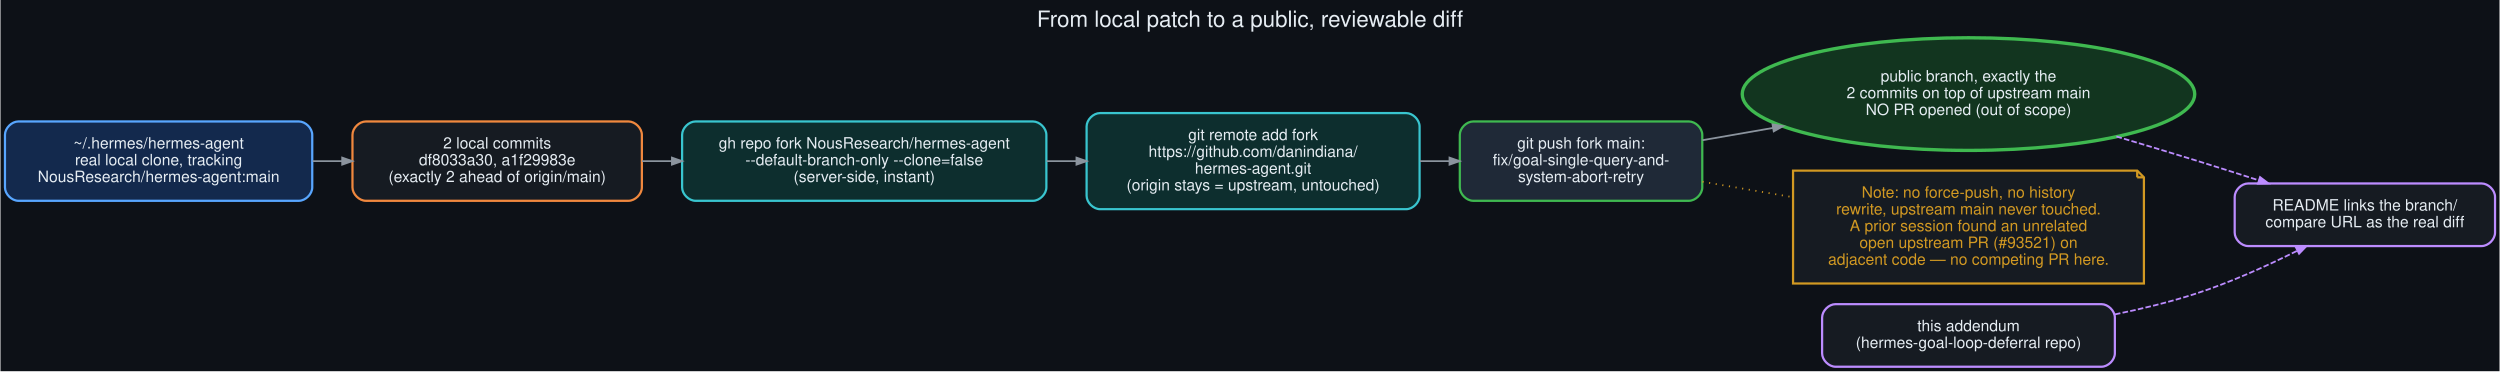
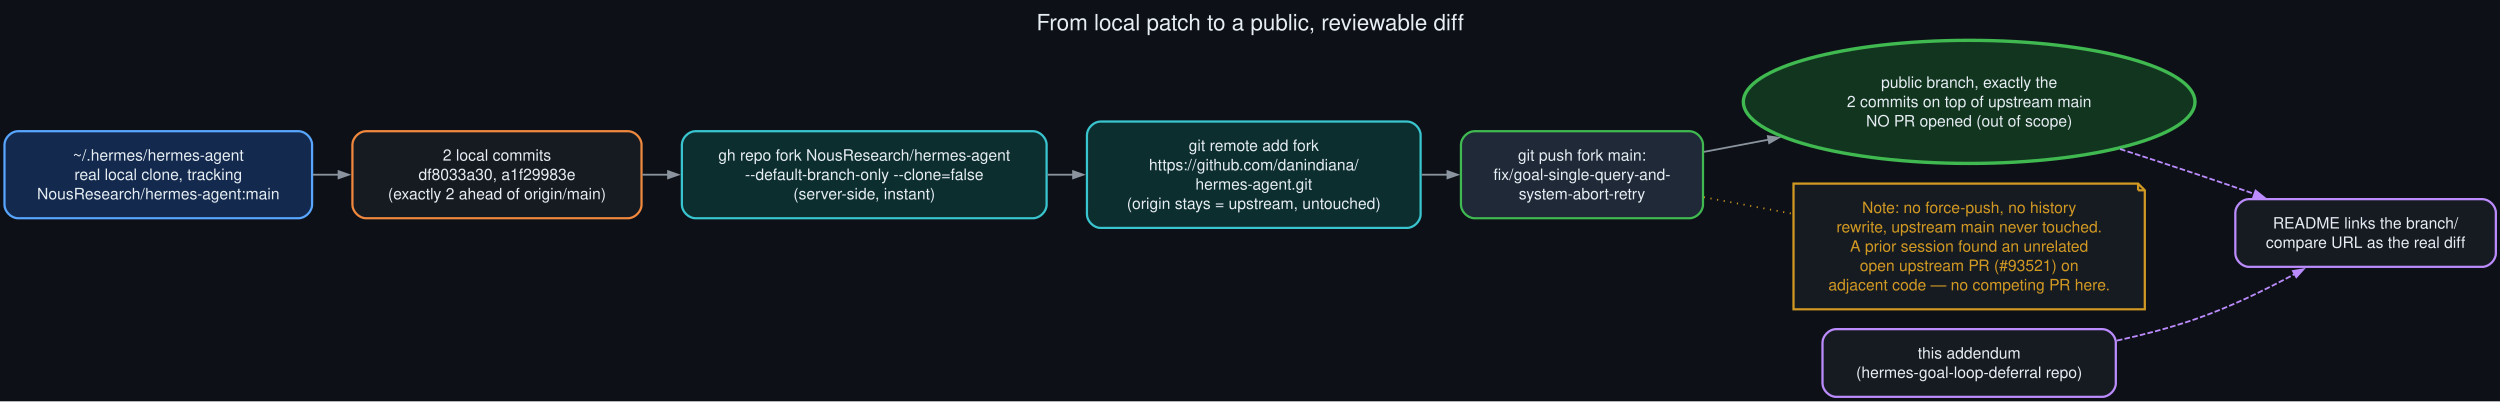
- <svg xmlns="http://www.w3.org/2000/svg" width="2236pt" height="332pt" viewBox="0.00 0.00 2236.47 332.20">
-   <g id="graph0" class="graph" transform="scale(1 1) rotate(0) translate(4 328.2)">
-     <polygon fill="#0d1117" stroke="transparent" points="-4,4 -4,-328.2 2232.47,-328.2 2232.47,4 -4,4" />
-     <text text-anchor="middle" x="1114.23" y="-304.2" font-family="Helvetica,sans-Serif" font-size="20.00" fill="#e6edf3">From local patch to a public, reviewable diff</text>
+ <svg xmlns="http://www.w3.org/2000/svg" width="2231pt" height="358pt" viewBox="0.00 0.00 2231.00 358.00">
+   <g id="graph0" class="graph" transform="scale(1 1) rotate(0) translate(4 354.13)">
+     <polygon fill="#0d1117" stroke="none" points="-4,4 -4,-354.13 2227.3,-354.13 2227.3,4 -4,4" />
+     <text xml:space="preserve" text-anchor="middle" x="1111.65" y="-327.13" font-family="Helvetica,sans-Serif" font-size="20.00" fill="#e6edf3">From local patch to a public, reviewable diff</text>
    <g id="node1" class="node">
-       <path fill="#13294d" stroke="#58a6ff" stroke-width="2" d="M263,-219.5C263,-219.5 12,-219.5 12,-219.5 6,-219.5 0,-213.5 0,-207.5 0,-207.5 0,-160.5 0,-160.5 0,-154.5 6,-148.5 12,-148.5 12,-148.5 263,-148.5 263,-148.5 269,-148.5 275,-154.5 275,-160.5 275,-160.5 275,-207.5 275,-207.5 275,-213.5 269,-219.5 263,-219.5" />
-       <text text-anchor="middle" x="137.5" y="-195.3" font-family="Helvetica,sans-Serif" font-size="14.00" fill="#e6edf3">~/.hermes/hermes-agent</text>
-       <text text-anchor="middle" x="137.5" y="-180.3" font-family="Helvetica,sans-Serif" font-size="14.00" fill="#e6edf3">real local clone, tracking</text>
-       <text text-anchor="middle" x="137.5" y="-165.3" font-family="Helvetica,sans-Serif" font-size="14.00" fill="#e6edf3">NousResearch/hermes-agent:main</text>
+       <path fill="#13294d" stroke="#58a6ff" stroke-width="2" d="M262.5,-237.05C262.5,-237.05 12,-237.05 12,-237.05 6,-237.05 0,-231.05 0,-225.05 0,-225.05 0,-171.38 0,-171.38 0,-165.38 6,-159.38 12,-159.38 12,-159.38 262.5,-159.38 262.5,-159.38 268.5,-159.38 274.5,-165.38 274.5,-171.38 274.5,-171.38 274.5,-225.05 274.5,-225.05 274.5,-231.05 268.5,-237.05 262.5,-237.05" />
+       <text xml:space="preserve" text-anchor="middle" x="137.25" y="-210.78" font-family="Helvetica,sans-Serif" font-size="14.00" fill="#e6edf3">~/.hermes/hermes-agent</text>
+       <text xml:space="preserve" text-anchor="middle" x="137.25" y="-193.53" font-family="Helvetica,sans-Serif" font-size="14.00" fill="#e6edf3">real local clone, tracking</text>
+       <text xml:space="preserve" text-anchor="middle" x="137.25" y="-176.28" font-family="Helvetica,sans-Serif" font-size="14.00" fill="#e6edf3">NousResearch/hermes-agent:main</text>
    </g>
    <g id="node2" class="node">
-       <path fill="#161b22" stroke="#f0883e" stroke-width="2" d="M558,-219.5C558,-219.5 323,-219.5 323,-219.5 317,-219.5 311,-213.5 311,-207.5 311,-207.5 311,-160.5 311,-160.5 311,-154.5 317,-148.5 323,-148.5 323,-148.5 558,-148.5 558,-148.5 564,-148.5 570,-154.5 570,-160.5 570,-160.5 570,-207.5 570,-207.5 570,-213.5 564,-219.5 558,-219.5" />
-       <text text-anchor="middle" x="440.5" y="-195.3" font-family="Helvetica,sans-Serif" font-size="14.00" fill="#e6edf3">2 local commits</text>
-       <text text-anchor="middle" x="440.5" y="-180.3" font-family="Helvetica,sans-Serif" font-size="14.00" fill="#e6edf3">df8033a30, a1f29983e</text>
-       <text text-anchor="middle" x="440.5" y="-165.3" font-family="Helvetica,sans-Serif" font-size="14.00" fill="#e6edf3">(exactly 2 ahead of origin/main)</text>
+       <path fill="#161b22" stroke="#f0883e" stroke-width="2" d="M556.5,-237.05C556.5,-237.05 322.5,-237.05 322.5,-237.05 316.5,-237.05 310.5,-231.05 310.5,-225.05 310.5,-225.05 310.5,-171.38 310.5,-171.38 310.5,-165.38 316.5,-159.38 322.5,-159.38 322.5,-159.38 556.5,-159.38 556.5,-159.38 562.5,-159.38 568.5,-165.38 568.5,-171.38 568.5,-171.38 568.5,-225.05 568.5,-225.05 568.5,-231.05 562.5,-237.05 556.5,-237.05" />
+       <text xml:space="preserve" text-anchor="middle" x="439.5" y="-210.78" font-family="Helvetica,sans-Serif" font-size="14.00" fill="#e6edf3">2 local commits</text>
+       <text xml:space="preserve" text-anchor="middle" x="439.5" y="-193.53" font-family="Helvetica,sans-Serif" font-size="14.00" fill="#e6edf3">df8033a30, a1f29983e</text>
+       <text xml:space="preserve" text-anchor="middle" x="439.5" y="-176.28" font-family="Helvetica,sans-Serif" font-size="14.00" fill="#e6edf3">(exactly 2 ahead of origin/main)</text>
    </g>
    <g id="edge1" class="edge">
-       <path fill="none" stroke="#8b949e" stroke-width="1.6" d="M275.35,-184C284.11,-184 292.93,-184 301.69,-184" />
-       <polygon fill="#8b949e" stroke="#8b949e" stroke-width="1.6" points="301.8,-187.15 310.8,-184 301.8,-180.85 301.8,-187.15" />
+       <path fill="none" stroke="#8b949e" stroke-width="1.6" d="M275.2,-198.21C282.89,-198.21 290.62,-198.21 298.32,-198.21" />
+       <polygon fill="#8b949e" stroke="#8b949e" stroke-width="1.6" points="298.15,-201.36 307.15,-198.21 298.15,-195.06 298.15,-201.36" />
    </g>
    <g id="node3" class="node">
-       <path fill="#0d2e2e" stroke="#39c5cf" stroke-width="2" d="M920,-219.5C920,-219.5 618,-219.5 618,-219.5 612,-219.5 606,-213.5 606,-207.5 606,-207.5 606,-160.5 606,-160.5 606,-154.5 612,-148.5 618,-148.5 618,-148.5 920,-148.5 920,-148.5 926,-148.5 932,-154.5 932,-160.5 932,-160.5 932,-207.5 932,-207.5 932,-213.5 926,-219.5 920,-219.5" />
-       <text text-anchor="middle" x="769" y="-195.3" font-family="Helvetica,sans-Serif" font-size="14.00" fill="#e6edf3">gh repo fork NousResearch/hermes-agent</text>
-       <text text-anchor="middle" x="769" y="-180.3" font-family="Helvetica,sans-Serif" font-size="14.00" fill="#e6edf3">--default-branch-only --clone=false</text>
-       <text text-anchor="middle" x="769" y="-165.3" font-family="Helvetica,sans-Serif" font-size="14.00" fill="#e6edf3">(server-side, instant)</text>
+       <path fill="#0d2e2e" stroke="#39c5cf" stroke-width="2" d="M918,-237.05C918,-237.05 616.5,-237.05 616.5,-237.05 610.5,-237.05 604.5,-231.05 604.5,-225.05 604.5,-225.05 604.5,-171.38 604.5,-171.38 604.5,-165.38 610.5,-159.38 616.5,-159.38 616.5,-159.38 918,-159.38 918,-159.38 924,-159.38 930,-165.38 930,-171.38 930,-171.38 930,-225.05 930,-225.05 930,-231.05 924,-237.05 918,-237.05" />
+       <text xml:space="preserve" text-anchor="middle" x="767.25" y="-210.78" font-family="Helvetica,sans-Serif" font-size="14.00" fill="#e6edf3">gh repo fork NousResearch/hermes-agent</text>
+       <text xml:space="preserve" text-anchor="middle" x="767.25" y="-193.53" font-family="Helvetica,sans-Serif" font-size="14.00" fill="#e6edf3">--default-branch-only --clone=false</text>
+       <text xml:space="preserve" text-anchor="middle" x="767.25" y="-176.28" font-family="Helvetica,sans-Serif" font-size="14.00" fill="#e6edf3">(server-side, instant)</text>
    </g>
    <g id="edge2" class="edge">
-       <path fill="none" stroke="#8b949e" stroke-width="1.6" d="M570.07,-184C578.91,-184 587.88,-184 596.89,-184" />
-       <polygon fill="#8b949e" stroke="#8b949e" stroke-width="1.6" points="596.9,-187.15 605.9,-184 596.9,-180.85 596.9,-187.15" />
+       <path fill="none" stroke="#8b949e" stroke-width="1.6" d="M569.25,-198.21C576.83,-198.21 584.52,-198.21 592.25,-198.21" />
+       <polygon fill="#8b949e" stroke="#8b949e" stroke-width="1.6" points="592.16,-201.36 601.16,-198.21 592.16,-195.06 592.16,-201.36" />
    </g>
    <g id="node4" class="node">
-       <path fill="#0d2e2e" stroke="#39c5cf" stroke-width="2" d="M1254,-227C1254,-227 980,-227 980,-227 974,-227 968,-221 968,-215 968,-215 968,-153 968,-153 968,-147 974,-141 980,-141 980,-141 1254,-141 1254,-141 1260,-141 1266,-147 1266,-153 1266,-153 1266,-215 1266,-215 1266,-221 1260,-227 1254,-227" />
-       <text text-anchor="middle" x="1117" y="-202.8" font-family="Helvetica,sans-Serif" font-size="14.00" fill="#e6edf3">git remote add fork</text>
-       <text text-anchor="middle" x="1117" y="-187.8" font-family="Helvetica,sans-Serif" font-size="14.00" fill="#e6edf3">https://github.com/danindiana/</text>
-       <text text-anchor="middle" x="1117" y="-172.8" font-family="Helvetica,sans-Serif" font-size="14.00" fill="#e6edf3">hermes-agent.git</text>
-       <text text-anchor="middle" x="1117" y="-157.8" font-family="Helvetica,sans-Serif" font-size="14.00" fill="#e6edf3">(origin stays = upstream, untouched)</text>
+       <path fill="#0d2e2e" stroke="#39c5cf" stroke-width="2" d="M1251.75,-245.67C1251.75,-245.67 978,-245.67 978,-245.67 972,-245.67 966,-239.67 966,-233.67 966,-233.67 966,-162.75 966,-162.75 966,-156.75 972,-150.75 978,-150.75 978,-150.75 1251.75,-150.75 1251.75,-150.75 1257.75,-150.75 1263.75,-156.75 1263.75,-162.75 1263.75,-162.75 1263.75,-233.67 1263.75,-233.67 1263.75,-239.67 1257.75,-245.67 1251.75,-245.67" />
+       <text xml:space="preserve" text-anchor="middle" x="1114.87" y="-219.41" font-family="Helvetica,sans-Serif" font-size="14.00" fill="#e6edf3">git remote add fork</text>
+       <text xml:space="preserve" text-anchor="middle" x="1114.87" y="-202.16" font-family="Helvetica,sans-Serif" font-size="14.00" fill="#e6edf3">https://github.com/danindiana/</text>
+       <text xml:space="preserve" text-anchor="middle" x="1114.87" y="-184.91" font-family="Helvetica,sans-Serif" font-size="14.00" fill="#e6edf3">hermes-agent.git</text>
+       <text xml:space="preserve" text-anchor="middle" x="1114.87" y="-167.66" font-family="Helvetica,sans-Serif" font-size="14.00" fill="#e6edf3">(origin stays = upstream, untouched)</text>
    </g>
    <g id="edge3" class="edge">
-       <path fill="none" stroke="#8b949e" stroke-width="1.6" d="M932.11,-184C940.98,-184 949.89,-184 958.74,-184" />
-       <polygon fill="#8b949e" stroke="#8b949e" stroke-width="1.6" points="958.94,-187.15 967.94,-184 958.94,-180.85 958.94,-187.15" />
+       <path fill="none" stroke="#8b949e" stroke-width="1.6" d="M930.94,-198.21C938.59,-198.21 946.26,-198.21 953.9,-198.21" />
+       <polygon fill="#8b949e" stroke="#8b949e" stroke-width="1.6" points="953.64,-201.36 962.64,-198.21 953.64,-195.06 953.64,-201.36" />
    </g>
    <g id="node5" class="node">
-       <path fill="#1f2937" stroke="#3fb950" stroke-width="2" d="M1507,-219.5C1507,-219.5 1314,-219.5 1314,-219.5 1308,-219.5 1302,-213.5 1302,-207.5 1302,-207.5 1302,-160.5 1302,-160.5 1302,-154.5 1308,-148.5 1314,-148.5 1314,-148.5 1507,-148.5 1507,-148.5 1513,-148.5 1519,-154.5 1519,-160.5 1519,-160.5 1519,-207.5 1519,-207.5 1519,-213.5 1513,-219.5 1507,-219.5" />
-       <text text-anchor="middle" x="1410.5" y="-195.3" font-family="Helvetica,sans-Serif" font-size="14.00" fill="#e6edf3">git push fork main:</text>
-       <text text-anchor="middle" x="1410.5" y="-180.3" font-family="Helvetica,sans-Serif" font-size="14.00" fill="#e6edf3">fix/goal-single-query-and-</text>
-       <text text-anchor="middle" x="1410.5" y="-165.3" font-family="Helvetica,sans-Serif" font-size="14.00" fill="#e6edf3">system-abort-retry</text>
+       <path fill="#1f2937" stroke="#3fb950" stroke-width="2" d="M1503.75,-237.05C1503.75,-237.05 1311.75,-237.05 1311.75,-237.05 1305.75,-237.05 1299.75,-231.05 1299.75,-225.05 1299.75,-225.05 1299.75,-171.38 1299.75,-171.38 1299.75,-165.38 1305.75,-159.38 1311.75,-159.38 1311.75,-159.38 1503.75,-159.38 1503.75,-159.38 1509.75,-159.38 1515.75,-165.38 1515.75,-171.38 1515.75,-171.38 1515.75,-225.05 1515.75,-225.05 1515.75,-231.05 1509.75,-237.05 1503.75,-237.05" />
+       <text xml:space="preserve" text-anchor="middle" x="1407.75" y="-210.78" font-family="Helvetica,sans-Serif" font-size="14.00" fill="#e6edf3">git push fork main:</text>
+       <text xml:space="preserve" text-anchor="middle" x="1407.75" y="-193.53" font-family="Helvetica,sans-Serif" font-size="14.00" fill="#e6edf3">fix/goal-single-query-and-</text>
+       <text xml:space="preserve" text-anchor="middle" x="1407.75" y="-176.28" font-family="Helvetica,sans-Serif" font-size="14.00" fill="#e6edf3">system-abort-retry</text>
    </g>
    <g id="edge4" class="edge">
-       <path fill="none" stroke="#8b949e" stroke-width="1.6" d="M1266.31,-184C1275.18,-184 1284.04,-184 1292.76,-184" />
-       <polygon fill="#8b949e" stroke="#8b949e" stroke-width="1.6" points="1292.79,-187.15 1301.79,-184 1292.79,-180.85 1292.79,-187.15" />
+       <path fill="none" stroke="#8b949e" stroke-width="1.6" d="M1264.72,-198.21C1272.52,-198.21 1280.3,-198.21 1287.98,-198.21" />
+       <polygon fill="#8b949e" stroke="#8b949e" stroke-width="1.6" points="1287.72,-201.36 1296.72,-198.21 1287.72,-195.06 1287.72,-201.36" />
    </g>
    <g id="node6" class="node">
-       <ellipse fill="#12351f" stroke="#3fb950" stroke-width="3" cx="1757.23" cy="-244" rx="202.47" ry="50.41" />
-       <text text-anchor="middle" x="1757.23" y="-255.3" font-family="Helvetica,sans-Serif" font-size="14.00" fill="#e6edf3">public branch, exactly the</text>
-       <text text-anchor="middle" x="1757.23" y="-240.3" font-family="Helvetica,sans-Serif" font-size="14.00" fill="#e6edf3">2 commits on top of upstream main</text>
-       <text text-anchor="middle" x="1757.23" y="-225.3" font-family="Helvetica,sans-Serif" font-size="14.00" fill="#e6edf3">NO PR opened (out of scope)</text>
+       <ellipse fill="#12351f" stroke="#3fb950" stroke-width="3" cx="1753.28" cy="-263.21" rx="201.53" ry="54.92" />
+       <text xml:space="preserve" text-anchor="middle" x="1753.28" y="-275.79" font-family="Helvetica,sans-Serif" font-size="14.00" fill="#e6edf3">public branch, exactly the</text>
+       <text xml:space="preserve" text-anchor="middle" x="1753.28" y="-258.54" font-family="Helvetica,sans-Serif" font-size="14.00" fill="#e6edf3">2 commits on top of upstream main</text>
+       <text xml:space="preserve" text-anchor="middle" x="1753.28" y="-241.29" font-family="Helvetica,sans-Serif" font-size="14.00" fill="#e6edf3">NO PR opened (out of scope)</text>
    </g>
    <g id="edge5" class="edge">
-       <path fill="none" stroke="#8b949e" stroke-width="1.6" d="M1519.16,-202.74C1539.3,-206.24 1560.82,-209.99 1582.37,-213.74" />
-       <polygon fill="#8b949e" stroke="#8b949e" stroke-width="1.6" points="1581.87,-216.85 1591.28,-215.29 1582.95,-210.64 1581.87,-216.85" />
+       <path fill="none" stroke="#8b949e" stroke-width="1.6" d="M1516.5,-218.6C1535.01,-222.1 1554.68,-225.82 1574.46,-229.56" />
+       <polygon fill="#8b949e" stroke="#8b949e" stroke-width="1.6" points="1573.64,-232.62 1583.07,-231.19 1574.81,-226.43 1573.64,-232.62" />
    </g>
    <g id="node9" class="node">
-       <polygon fill="#161b22" stroke="#d29922" stroke-width="2" points="1908.23,-175.5 1600.23,-175.5 1600.23,-74.5 1914.23,-74.5 1914.23,-169.5 1908.23,-175.5" />
-       <polyline fill="none" stroke="#d29922" stroke-width="2" points="1908.23,-175.5 1908.23,-169.5 " />
-       <polyline fill="none" stroke="#d29922" stroke-width="2" points="1914.23,-169.5 1908.23,-169.5 " />
-       <text text-anchor="middle" x="1757.23" y="-151.3" font-family="Helvetica,sans-Serif" font-size="14.00" fill="#d29922">Note: no force-push, no history</text>
-       <text text-anchor="middle" x="1757.23" y="-136.3" font-family="Helvetica,sans-Serif" font-size="14.00" fill="#d29922">rewrite, upstream main never touched.</text>
-       <text text-anchor="middle" x="1757.23" y="-121.3" font-family="Helvetica,sans-Serif" font-size="14.00" fill="#d29922">A prior session found an unrelated</text>
-       <text text-anchor="middle" x="1757.23" y="-106.3" font-family="Helvetica,sans-Serif" font-size="14.00" fill="#d29922">open upstream PR (#93521) on</text>
-       <text text-anchor="middle" x="1757.23" y="-91.3" font-family="Helvetica,sans-Serif" font-size="14.00" fill="#d29922">adjacent code — no competing PR here.</text>
+       <polygon fill="#161b22" stroke="#d29922" stroke-width="2" points="1904.03,-190.3 1596.53,-190.3 1596.53,-78.12 1910.03,-78.12 1910.03,-184.3 1904.03,-190.3" />
+       <polyline fill="none" stroke="#d29922" stroke-width="2" points="1904.03,-190.3 1904.03,-184.3" />
+       <polyline fill="none" stroke="#d29922" stroke-width="2" points="1910.03,-184.3 1904.03,-184.3" />
+       <text xml:space="preserve" text-anchor="middle" x="1753.28" y="-164.03" font-family="Helvetica,sans-Serif" font-size="14.00" fill="#d29922">Note: no force-push, no history</text>
+       <text xml:space="preserve" text-anchor="middle" x="1753.28" y="-146.78" font-family="Helvetica,sans-Serif" font-size="14.00" fill="#d29922">rewrite, upstream main never touched.</text>
+       <text xml:space="preserve" text-anchor="middle" x="1753.28" y="-129.53" font-family="Helvetica,sans-Serif" font-size="14.00" fill="#d29922">A prior session found an unrelated</text>
+       <text xml:space="preserve" text-anchor="middle" x="1753.28" y="-112.29" font-family="Helvetica,sans-Serif" font-size="14.00" fill="#d29922">open upstream PR (#93521) on</text>
+       <text xml:space="preserve" text-anchor="middle" x="1753.28" y="-95.04" font-family="Helvetica,sans-Serif" font-size="14.00" fill="#d29922">adjacent code — no competing PR here.</text>
    </g>
    <g id="edge8" class="edge">
-       <path fill="none" stroke="#d29922" stroke-width="1.6" stroke-dasharray="1,5" d="M1519.16,-165.57C1544.84,-161.18 1572.76,-156.4 1600.14,-151.72" />
+       <path fill="none" stroke="#d29922" stroke-width="1.6" stroke-dasharray="1,5" d="M1516.5,-178.14C1541.59,-173.46 1568.8,-168.39 1595.53,-163.41" />
    </g>
    <g id="node8" class="node">
-       <path fill="#161b22" stroke="#bc8cff" stroke-width="2" d="M2216.47,-164C2216.47,-164 2007.47,-164 2007.47,-164 2001.47,-164 1995.47,-158 1995.47,-152 1995.47,-152 1995.47,-120 1995.47,-120 1995.47,-114 2001.47,-108 2007.47,-108 2007.47,-108 2216.47,-108 2216.47,-108 2222.47,-108 2228.47,-114 2228.47,-120 2228.47,-120 2228.47,-152 2228.47,-152 2228.47,-158 2222.47,-164 2216.47,-164" />
-       <text text-anchor="middle" x="2111.97" y="-139.8" font-family="Helvetica,sans-Serif" font-size="14.00" fill="#e6edf3">README links the branch/</text>
-       <text text-anchor="middle" x="2111.97" y="-124.8" font-family="Helvetica,sans-Serif" font-size="14.00" fill="#e6edf3">compare URL as the real diff</text>
+       <path fill="#161b22" stroke="#bc8cff" stroke-width="2" d="M2211.3,-176.42C2211.3,-176.42 2002.8,-176.42 2002.8,-176.42 1996.8,-176.42 1990.8,-170.42 1990.8,-164.42 1990.8,-164.42 1990.8,-128 1990.8,-128 1990.8,-122 1996.8,-116 2002.8,-116 2002.8,-116 2211.3,-116 2211.3,-116 2217.3,-116 2223.3,-122 2223.3,-128 2223.3,-128 2223.3,-164.42 2223.3,-164.42 2223.3,-170.42 2217.3,-176.42 2211.3,-176.42" />
+       <text xml:space="preserve" text-anchor="middle" x="2107.05" y="-150.16" font-family="Helvetica,sans-Serif" font-size="14.00" fill="#e6edf3">README links the branch/</text>
+       <text xml:space="preserve" text-anchor="middle" x="2107.05" y="-132.91" font-family="Helvetica,sans-Serif" font-size="14.00" fill="#e6edf3">compare URL as the real diff</text>
    </g>
    <g id="edge6" class="edge">
-       <path fill="none" stroke="#bc8cff" stroke-width="1.6" stroke-dasharray="5,2" d="M1889.64,-206.04C1912.93,-199.15 1936.94,-191.94 1959.47,-185 1978.14,-179.24 1998.04,-172.93 2017.08,-166.81" />
-       <polygon fill="#bc8cff" stroke="#bc8cff" stroke-width="1.6" points="2018.16,-169.77 2025.76,-164.01 2016.23,-163.78 2018.16,-169.77" />
+       <path fill="none" stroke="#bc8cff" stroke-width="1.6" stroke-dasharray="5,2" d="M1887.93,-221.13C1910.29,-213.92 1933.23,-206.43 1954.8,-199.21 1972.12,-193.41 1990.49,-187.11 2008.25,-180.93" />
+       <polygon fill="#bc8cff" stroke="#bc8cff" stroke-width="1.6" points="2008.87,-184.05 2016.33,-178.11 2006.79,-178.1 2008.87,-184.05" />
    </g>
    <g id="node7" class="node">
-       <path fill="#161b22" stroke="#bc8cff" stroke-width="2" d="M1876.23,-56C1876.23,-56 1638.23,-56 1638.23,-56 1632.23,-56 1626.23,-50 1626.23,-44 1626.23,-44 1626.23,-12 1626.23,-12 1626.23,-6 1632.23,0 1638.23,0 1638.23,0 1876.23,0 1876.23,0 1882.23,0 1888.23,-6 1888.23,-12 1888.23,-12 1888.23,-44 1888.23,-44 1888.23,-50 1882.23,-56 1876.23,-56" />
-       <text text-anchor="middle" x="1757.23" y="-31.8" font-family="Helvetica,sans-Serif" font-size="14.00" fill="#e6edf3">this addendum</text>
-       <text text-anchor="middle" x="1757.23" y="-16.8" font-family="Helvetica,sans-Serif" font-size="14.00" fill="#e6edf3">(hermes-goal-loop-deferral repo)</text>
+       <path fill="#161b22" stroke="#bc8cff" stroke-width="2" d="M1872.15,-60.42C1872.15,-60.42 1634.4,-60.42 1634.4,-60.42 1628.4,-60.42 1622.4,-54.42 1622.4,-48.42 1622.4,-48.42 1622.4,-12 1622.4,-12 1622.4,-6 1628.4,0 1634.4,0 1634.4,0 1872.15,0 1872.15,0 1878.15,0 1884.15,-6 1884.15,-12 1884.15,-12 1884.15,-48.42 1884.15,-48.42 1884.15,-54.42 1878.15,-60.42 1872.15,-60.42" />
+       <text xml:space="preserve" text-anchor="middle" x="1753.28" y="-34.16" font-family="Helvetica,sans-Serif" font-size="14.00" fill="#e6edf3">this addendum</text>
+       <text xml:space="preserve" text-anchor="middle" x="1753.28" y="-16.91" font-family="Helvetica,sans-Serif" font-size="14.00" fill="#e6edf3">(hermes-goal-loop-deferral repo)</text>
    </g>
    <g id="edge7" class="edge">
-       <path fill="none" stroke="#bc8cff" stroke-width="1.6" stroke-dasharray="5,2" d="M1888.27,-46.85C1912.22,-51.74 1936.8,-57.74 1959.47,-65 1990.8,-75.04 2024.07,-90.1 2051.42,-103.76" />
-       <polygon fill="#bc8cff" stroke="#bc8cff" stroke-width="1.6" points="2050.26,-106.71 2059.72,-107.95 2053.1,-101.08 2050.26,-106.71" />
+       <path fill="none" stroke="#bc8cff" stroke-width="1.6" stroke-dasharray="5,2" d="M1885.11,-50.18C1908.62,-55.31 1932.67,-61.59 1954.8,-69.21 1985.19,-79.67 2017.14,-95.19 2043.8,-109.57" />
+       <polygon fill="#bc8cff" stroke="#bc8cff" stroke-width="1.6" points="2042.21,-112.29 2051.62,-113.84 2045.24,-106.76 2042.21,-112.29" />
    </g>
  </g>
</svg>
